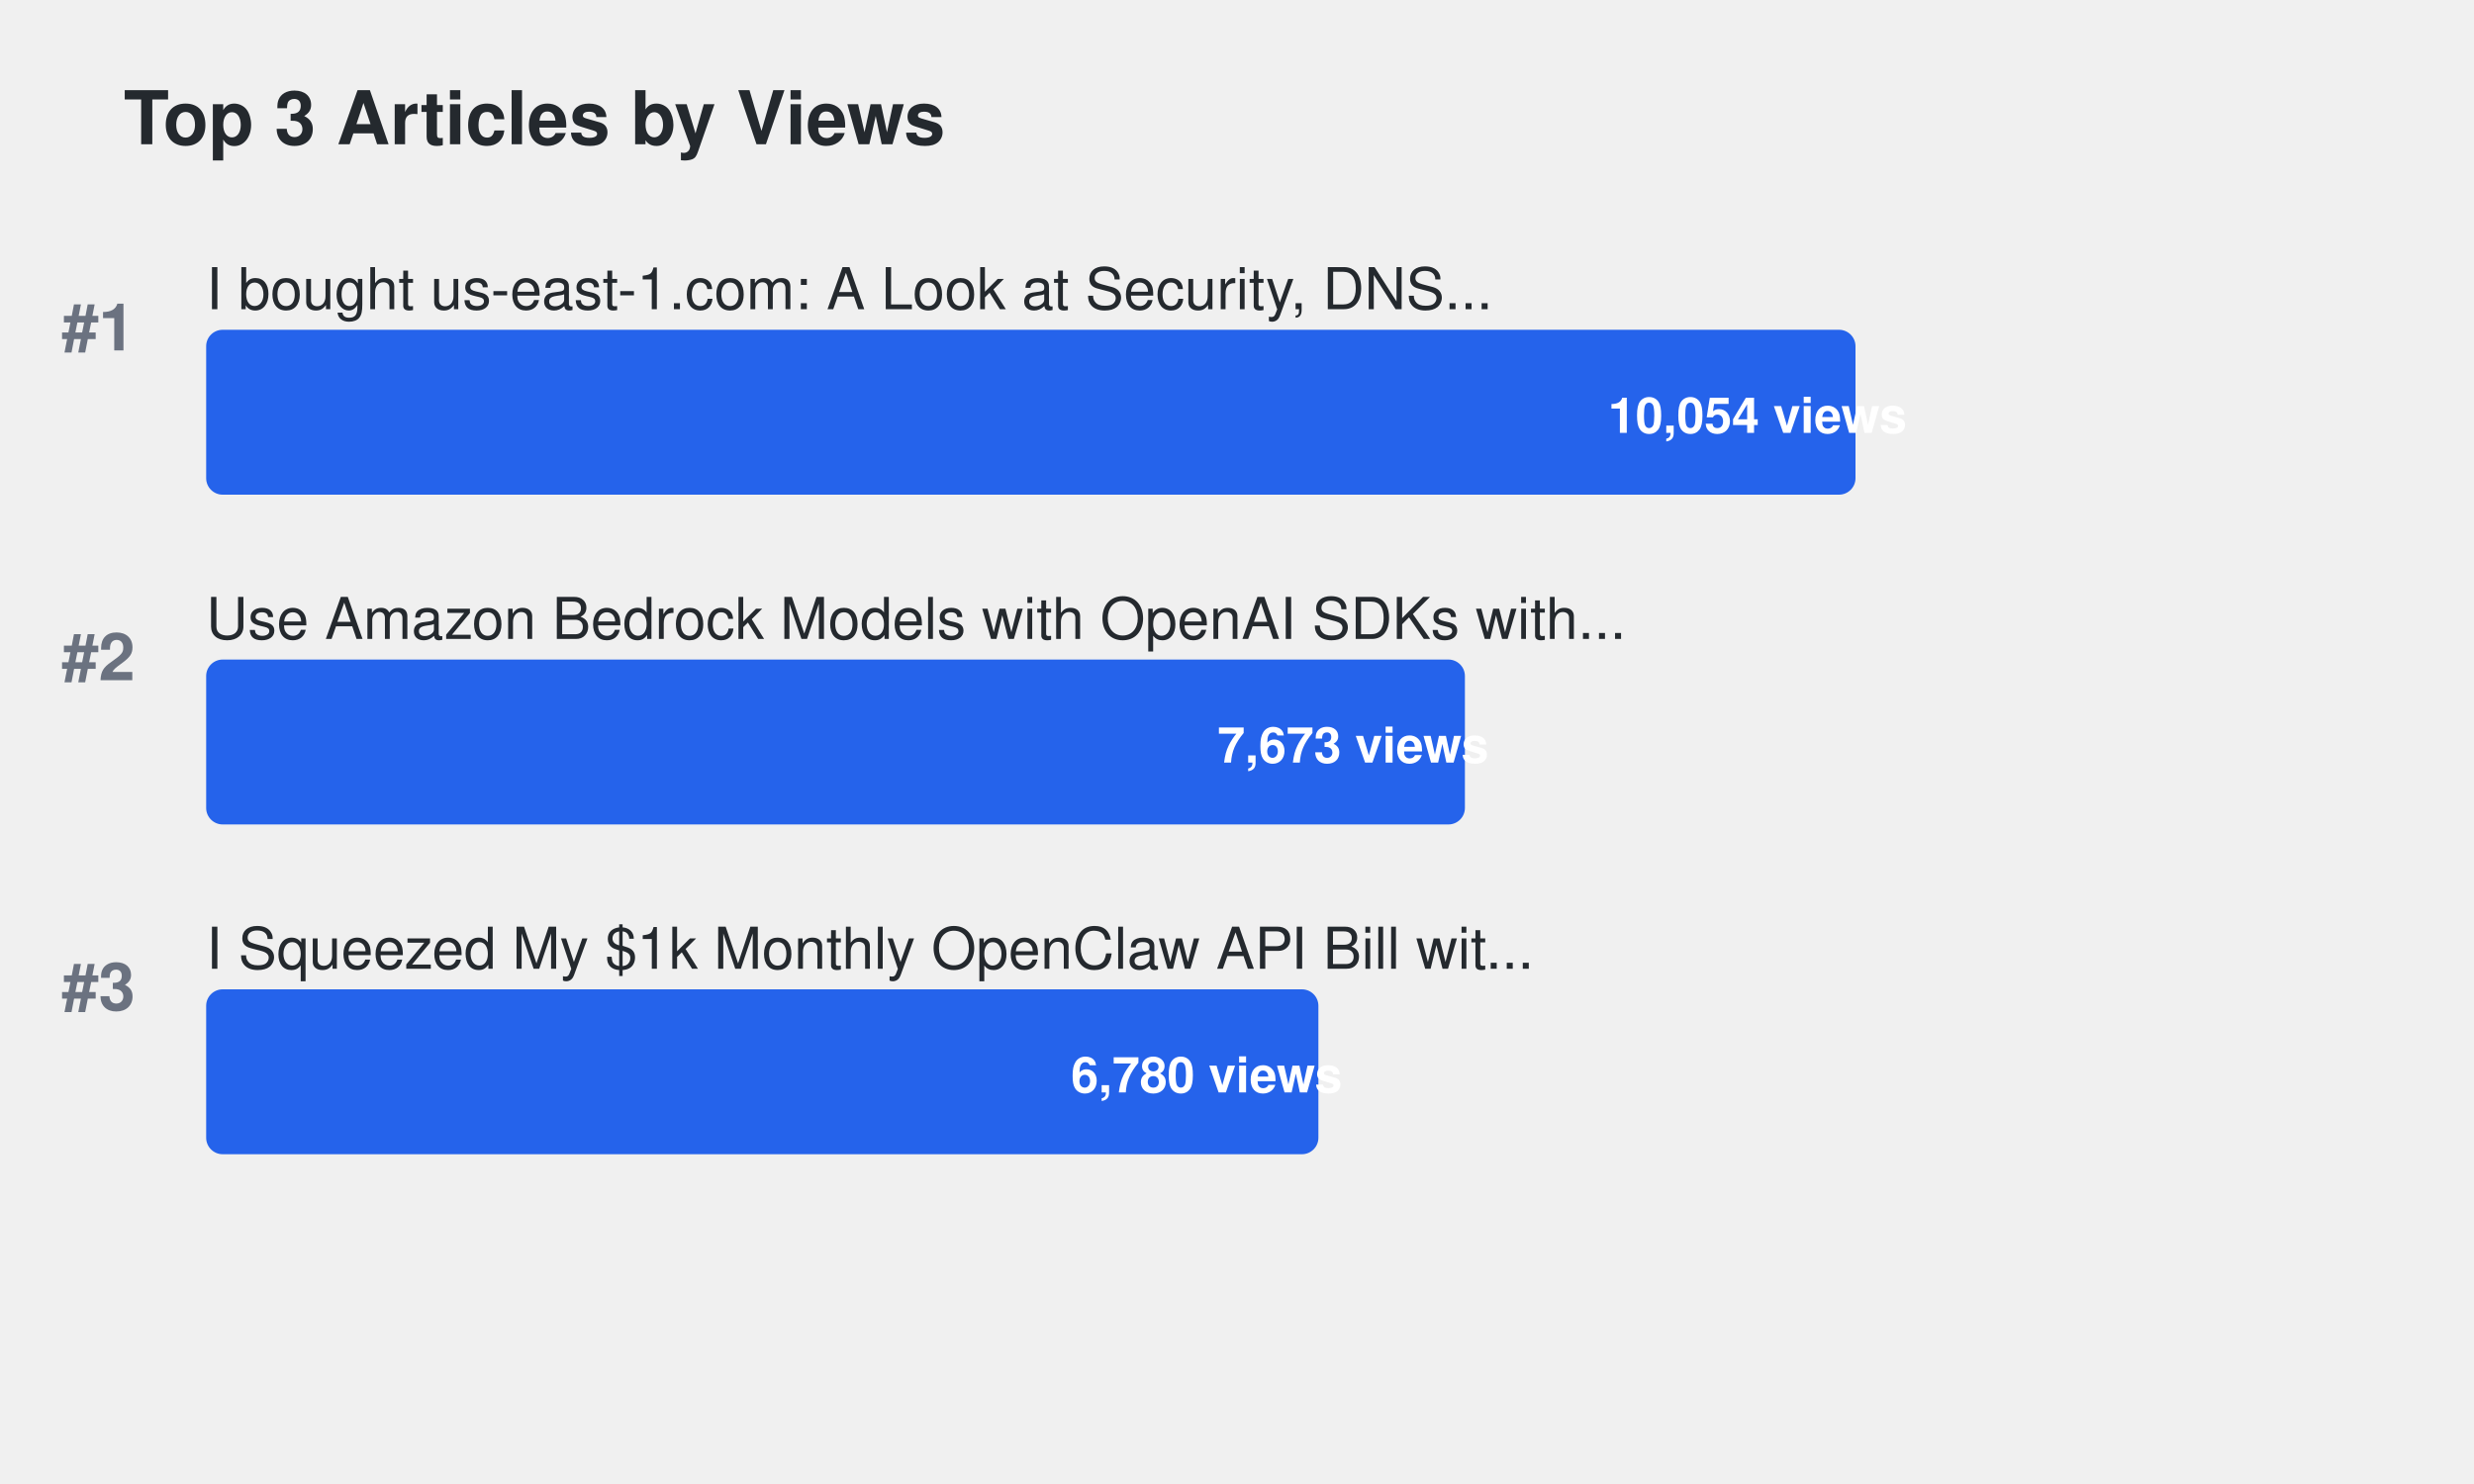
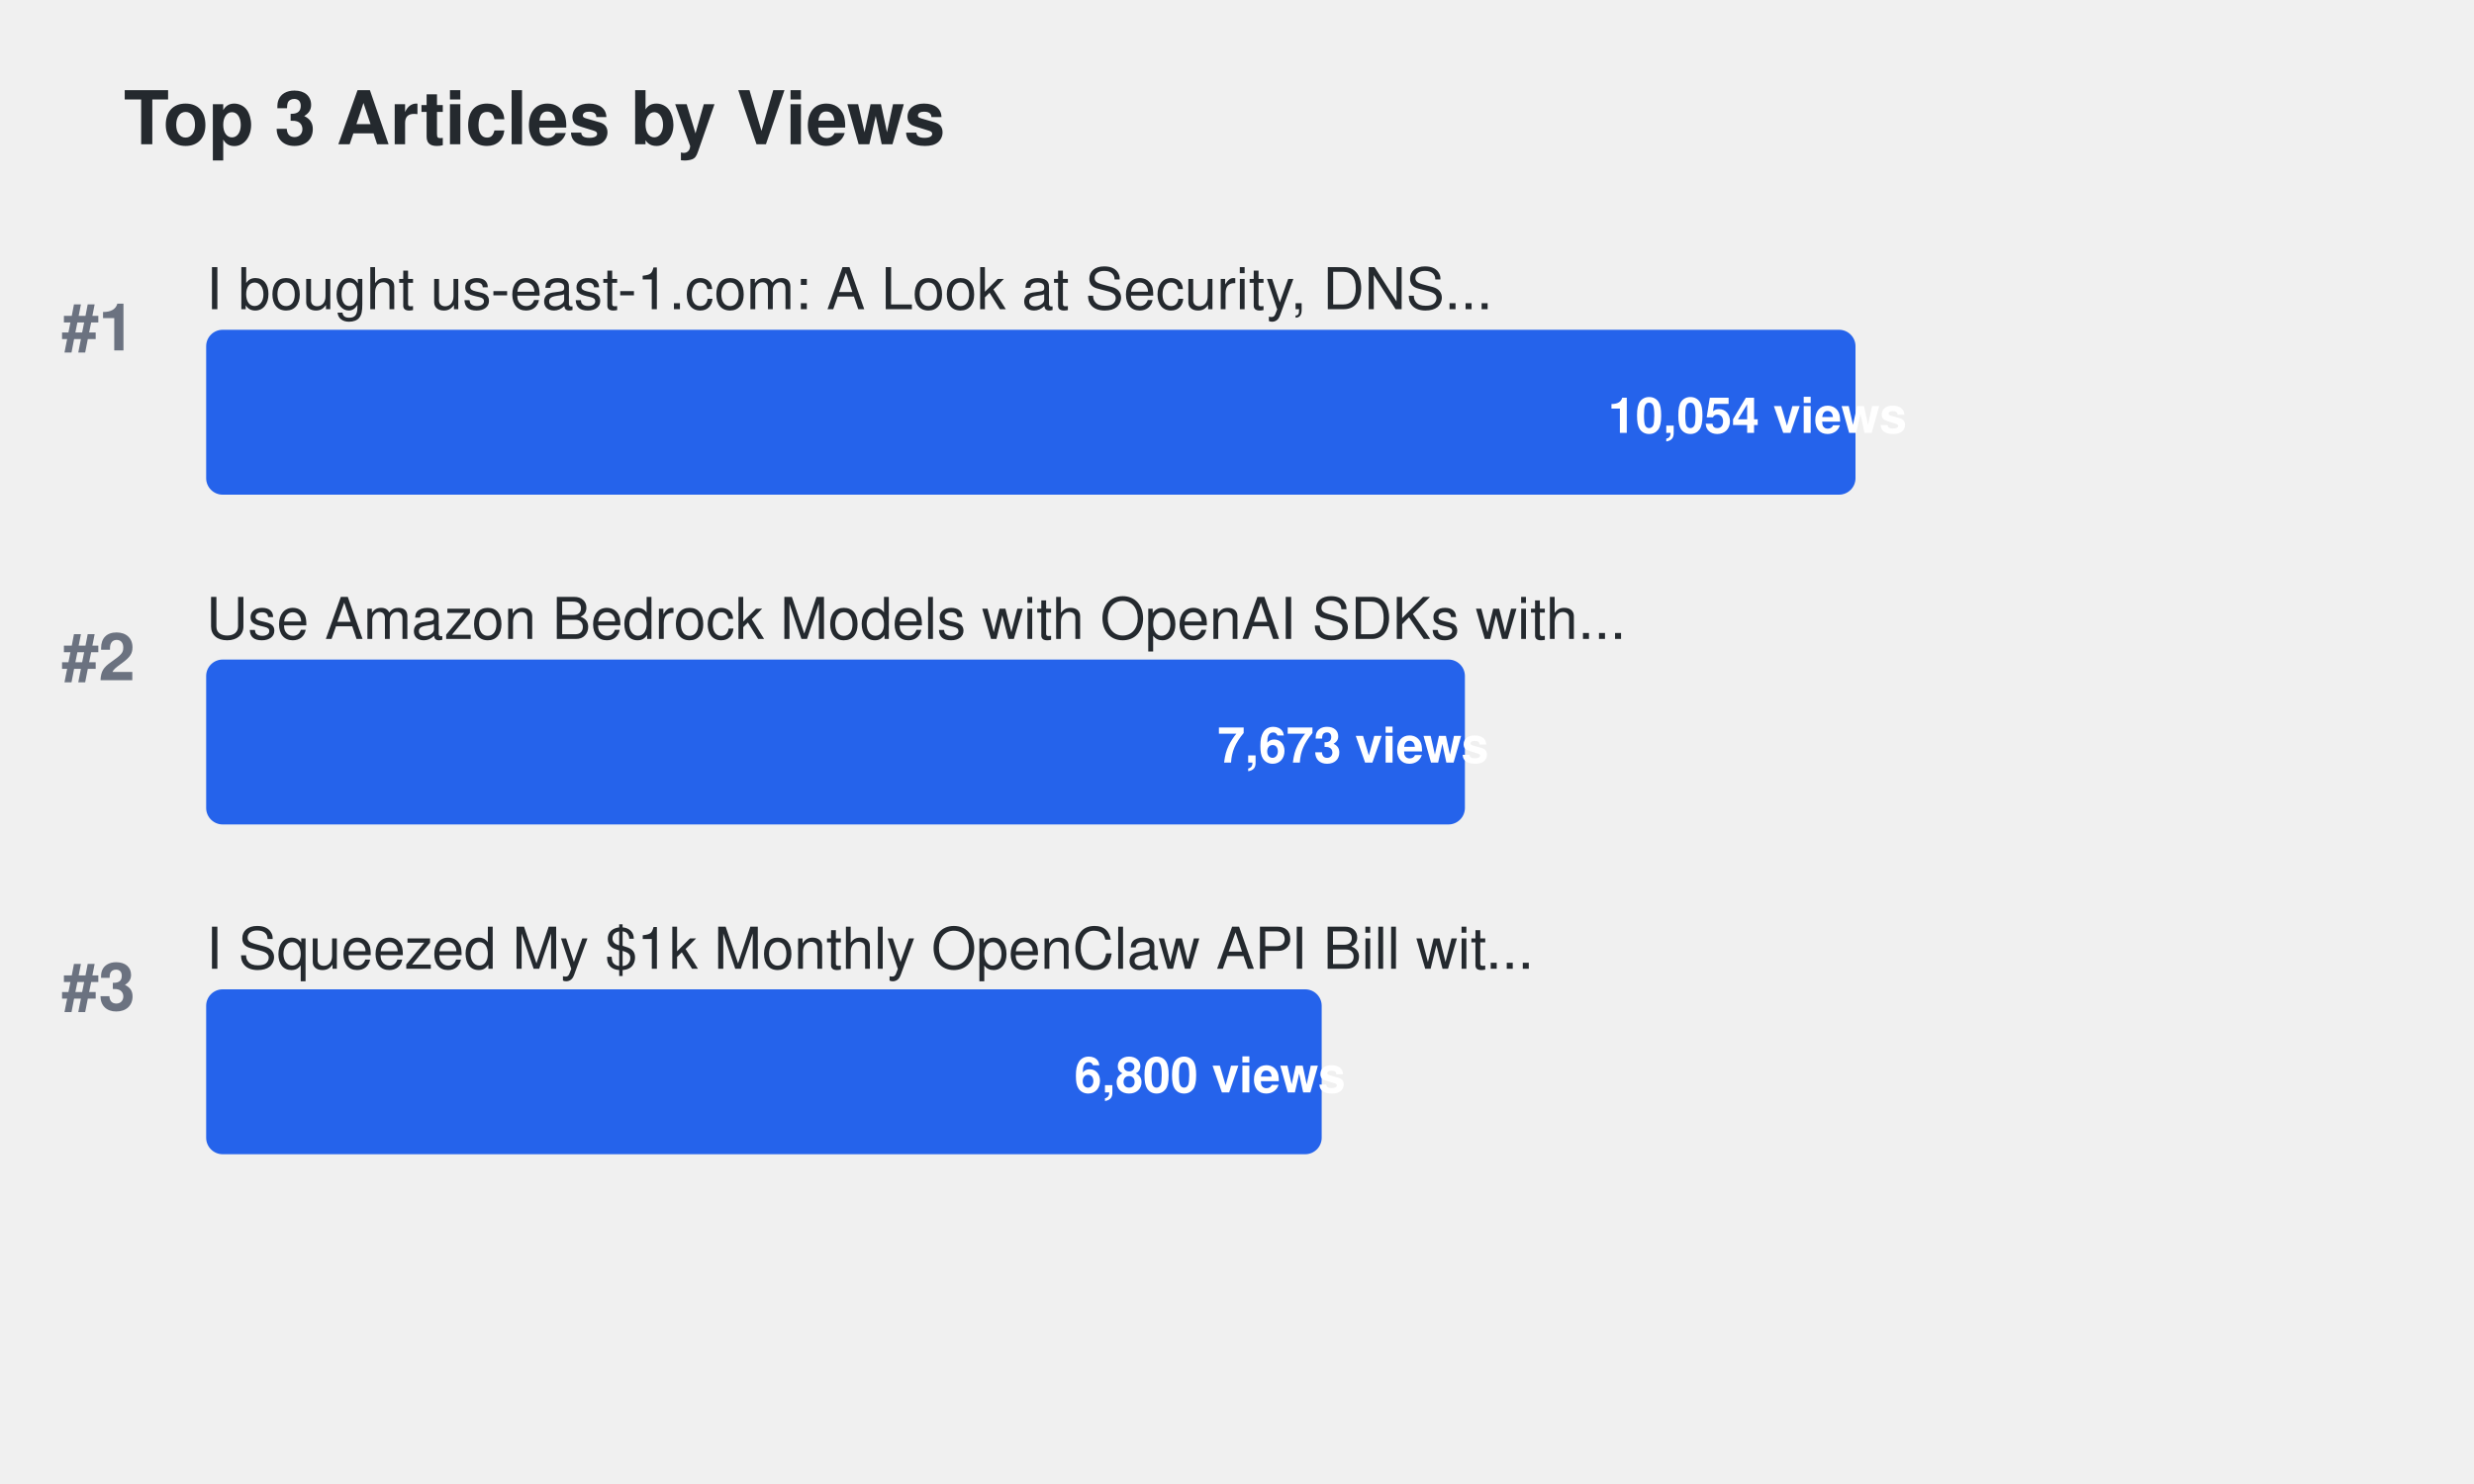
<svg xmlns="http://www.w3.org/2000/svg" width="600" height="360">
  <defs>
    <style>
.title { font-family: -apple-system, BlinkMacSystemFont, "Segoe UI", Helvetica, Arial, sans-serif; font-size: 18px; font-weight: 600; fill: #24292e; }
.article-title { font-family: -apple-system, BlinkMacSystemFont, "Segoe UI", Helvetica, Arial, sans-serif; font-size: 14px; font-weight: 500; fill: #24292e; }
.metric-value { font-family: -apple-system, BlinkMacSystemFont, "Segoe UI", Helvetica, Arial, sans-serif; font-size: 12px; font-weight: 600; fill: #ffffff; }
.rank { font-family: -apple-system, BlinkMacSystemFont, "Segoe UI", Helvetica, Arial, sans-serif; font-size: 16px; font-weight: 700; fill: #6b7280; }
.bar { rx: 4; ry: 4; }
.bar:hover { opacity: 0.8; cursor: pointer; }
a { text-decoration: none; }
a:hover .article-title { fill: #0969da; text-decoration: underline; }
a:hover .bar { opacity: 0.9; }
</style>
  </defs>
  <text x="30" y="35" class="title">Top 3 Articles by Views</text>
  <text x="15" y="85" class="rank">#1</text>
  <a href="https://dev.to/aws-builders/i-bought-us-east-1com-a-look-at-security-dns-traffic-and-protecting-aws-users-15ng" target="_blank">
    <text x="50" y="75" class="article-title">I bought us-east-1.com: A Look at Security, DNS...</text>
    <rect x="50" y="80" width="400.0" height="40" fill="#2563eb" class="bar">
</rect>
    <text x="390.0" y="105" class="metric-value" fill="#ffffff">10,054 views</text>
  </a>
  <text x="15" y="165" class="rank">#2</text>
  <a href="https://dev.to/aws-builders/use-amazon-bedrock-models-via-an-openai-api-compatible-serverless-endpoint-now-without-fixed-cost-5hf5" target="_blank">
    <text x="50" y="155" class="article-title">Use Amazon Bedrock Models with OpenAI SDKs with...</text>
    <rect x="50" y="160" width="305.272" height="40" fill="#2563eb" class="bar">
</rect>
    <text x="295.272" y="185" class="metric-value" fill="#ffffff">7,673 views</text>
  </a>
  <text x="15" y="245" class="rank">#3</text>
  <a href="https://dev.to/aws-builders/i-squeezed-my-1k-monthly-openclaw-api-bill-with-20month-in-aws-credits-heres-the-exact-setup-3gj4" target="_blank">
    <text x="50" y="235" class="article-title">I Squeezed My $1k Monthly OpenClaw API Bill wit...</text>
-     <rect x="50" y="240" width="269.743" height="40" fill="#2563eb" class="bar">
+     <rect x="50" y="240" width="270.539" height="40" fill="#2563eb" class="bar">
</rect>
-     <text x="259.743" y="265" class="metric-value" fill="#ffffff">6,780 views</text>
+     <text x="260.539" y="265" class="metric-value" fill="#ffffff">6,800 views</text>
  </a>
</svg>
